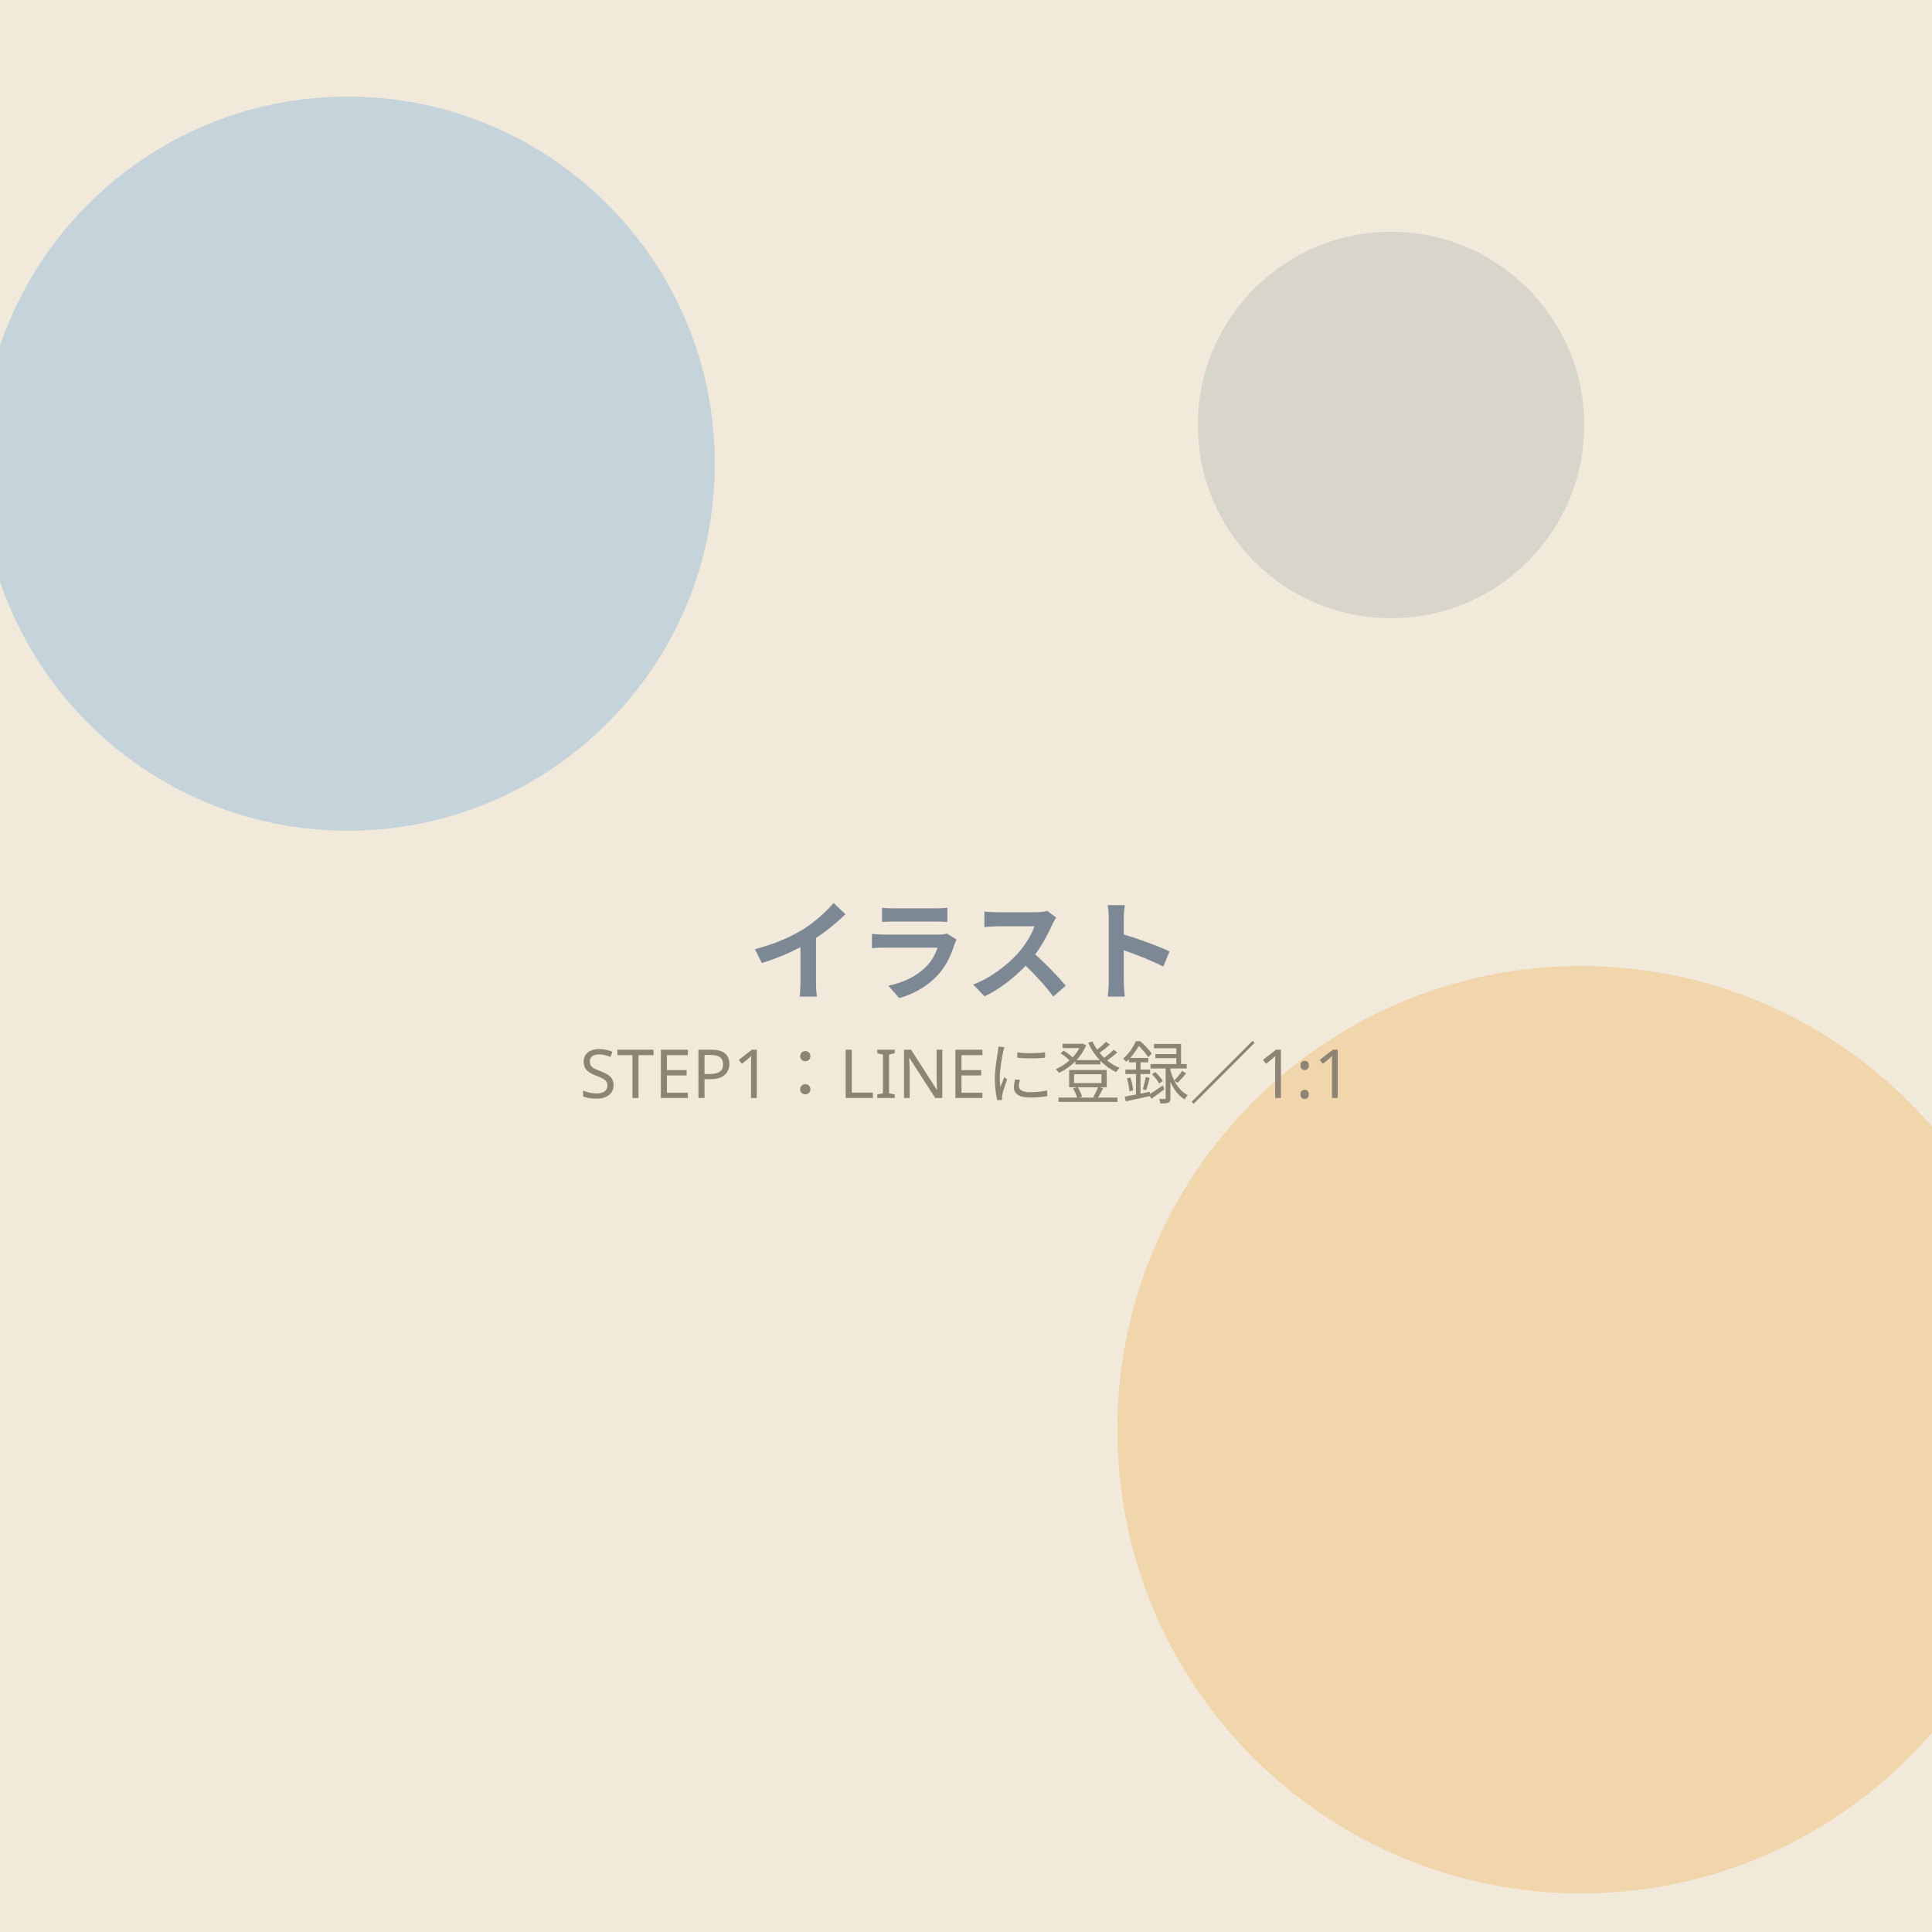
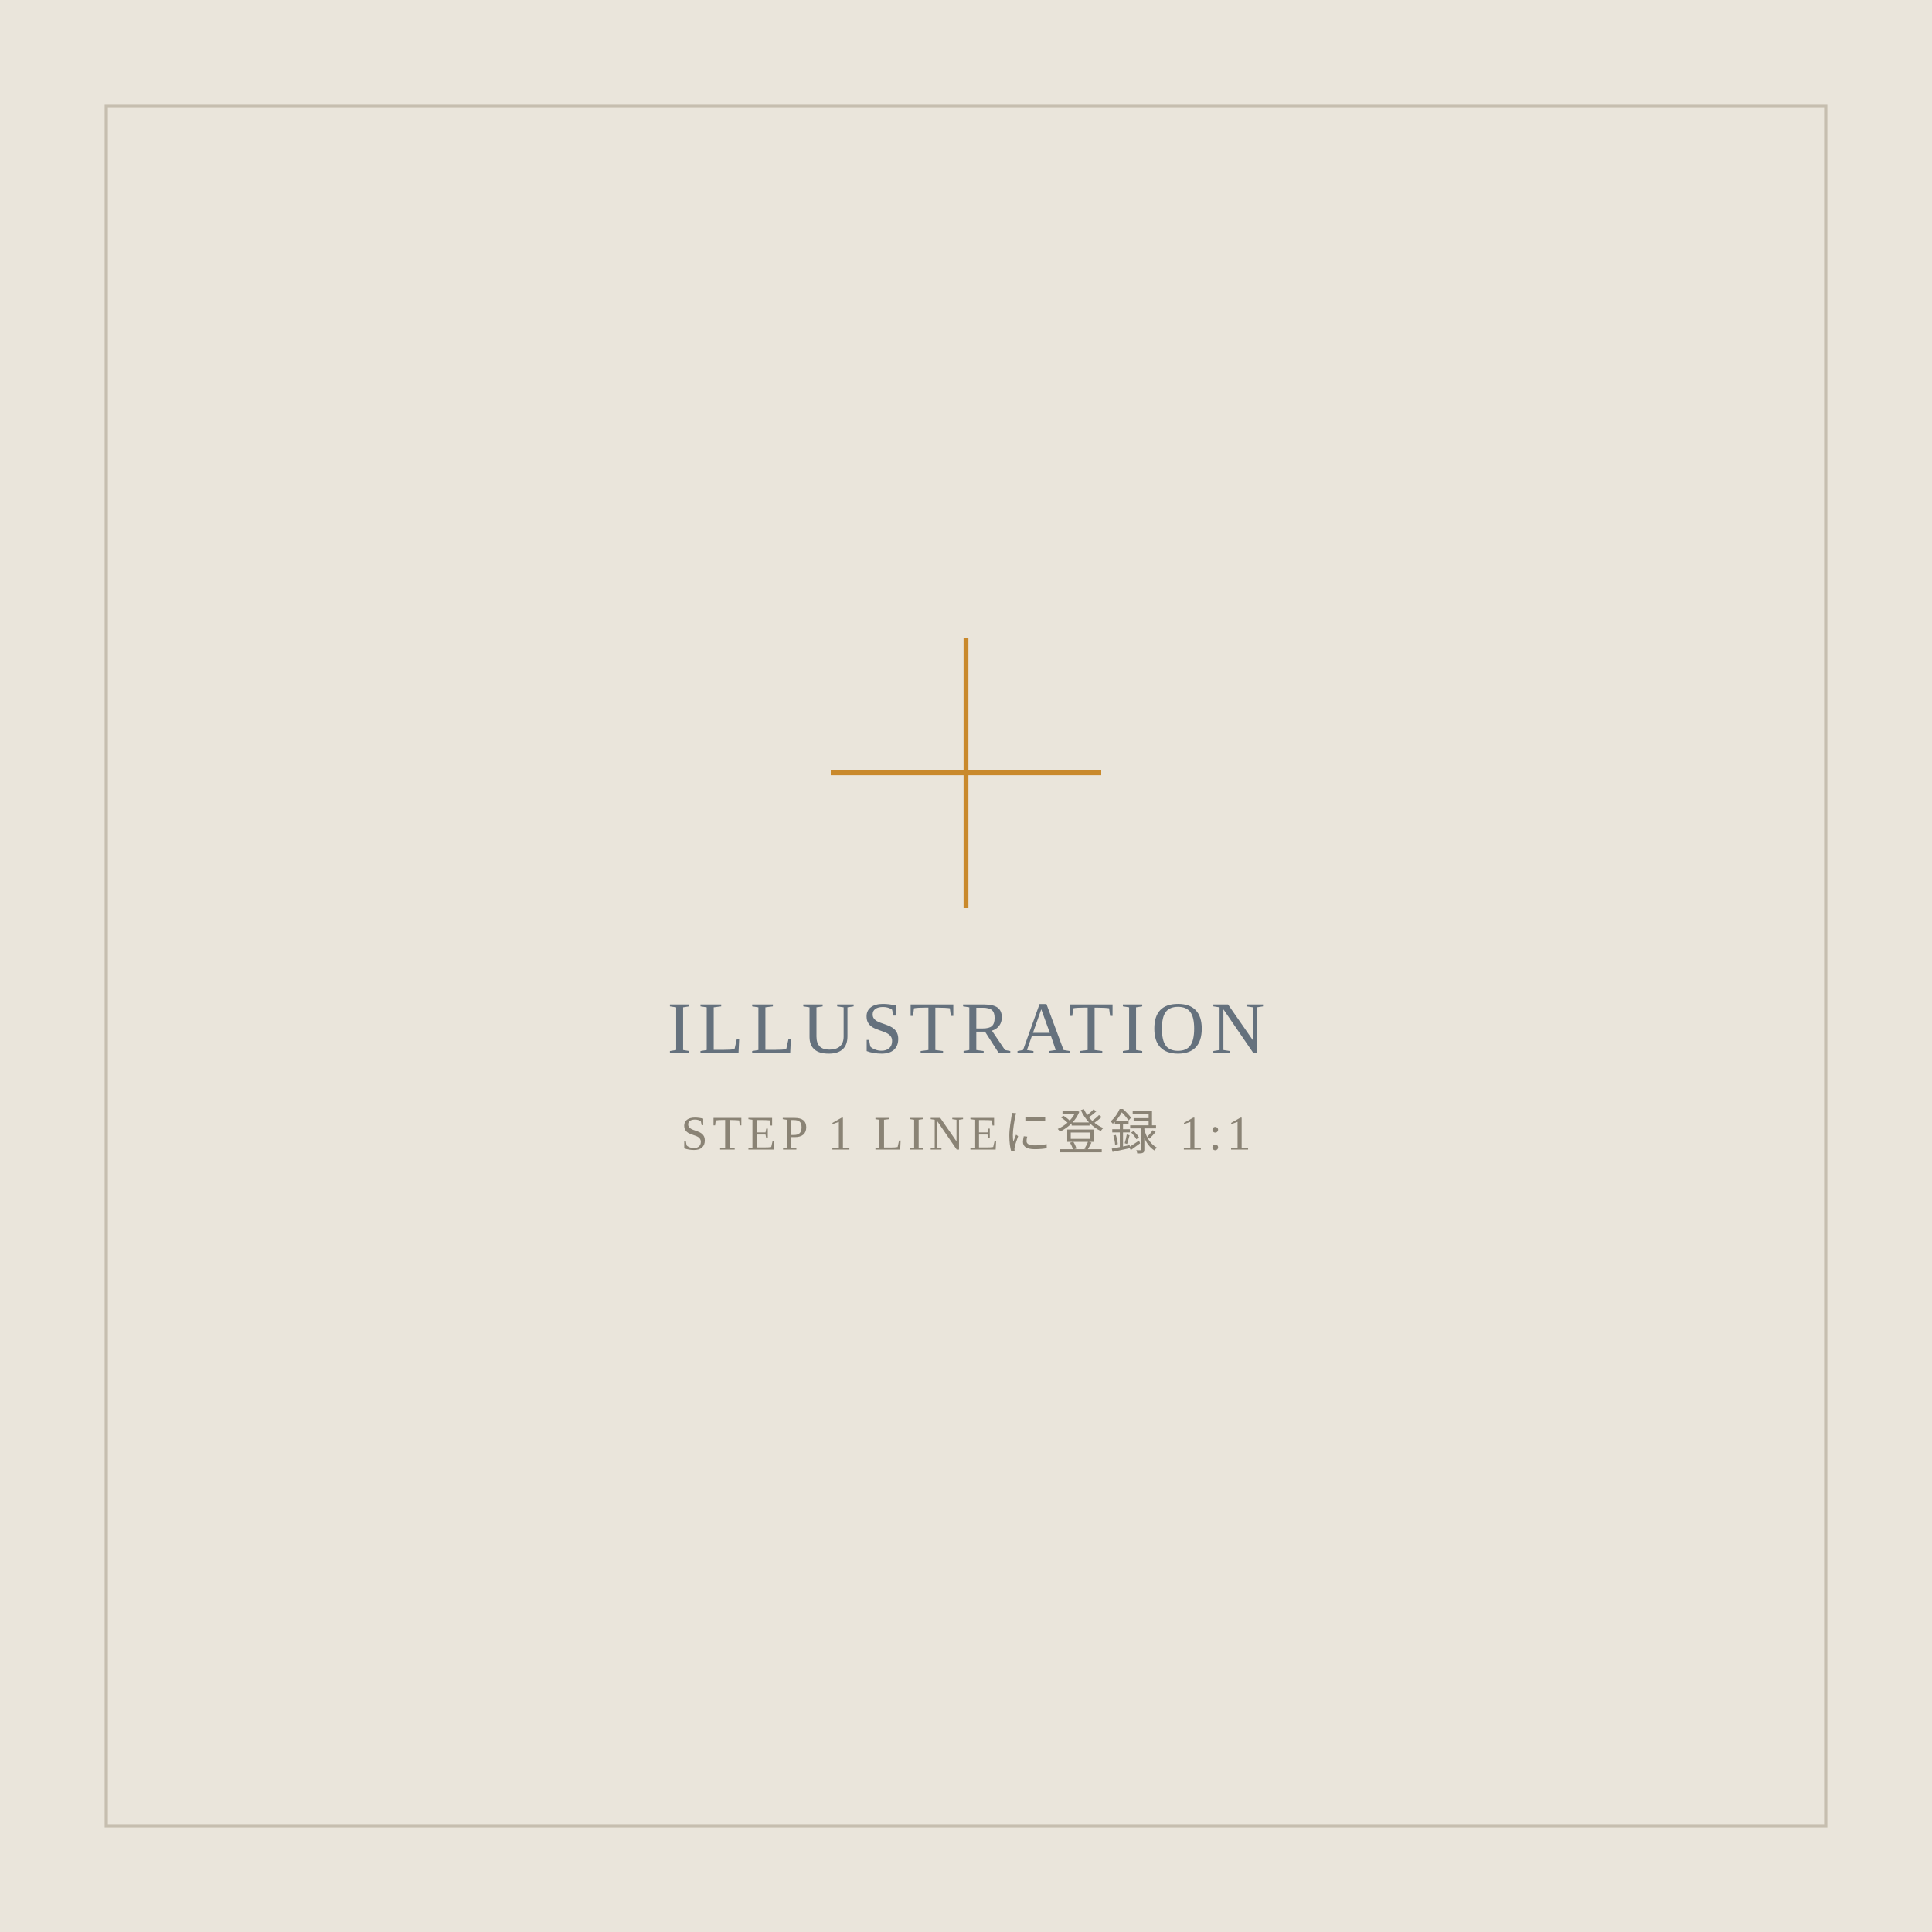
- <svg xmlns="http://www.w3.org/2000/svg" viewBox="0 0 600 600" width="600" height="600" role="img" aria-label="イラスト（準備中）">
-   <rect width="600" height="600" fill="#F1E9DA" />
-   <circle cx="108" cy="144" r="114" fill="#7FB2DD" opacity=".38" />
-   <circle cx="491" cy="444" r="144" fill="#F2A73B" opacity=".30" />
-   <circle cx="432" cy="132" r="60" fill="#1B3A5C" opacity=".12" />
-   <text x="300" y="308" text-anchor="middle" fill="#1B3A5C" opacity=".55" font-family="system-ui, sans-serif" font-size="34" font-weight="700">イラスト</text>
-   <text x="300" y="341" text-anchor="middle" fill="#8C8474" font-family="system-ui, sans-serif" font-size="21">STEP1：LINEに登録／1:1</text>
+ <svg xmlns="http://www.w3.org/2000/svg" viewBox="0 0 600 600" width="600" height="600" role="img" aria-label="ILLUSTRATION（準備中）">
+   <rect width="600" height="600" fill="#EAE5DB" />
+   <rect x="33" y="33" width="534" height="534" fill="none" stroke="#C6BEAF" stroke-width="1" />
+   <path d="M258 240 H342 M300 198 V282" stroke="#C9892C" stroke-width="1.5" />
+   <text x="300" y="327" text-anchor="middle" fill="#132A44" opacity=".62" font-family="Georgia, 'Times New Roman', serif" font-size="23" letter-spacing="2">ILLUSTRATION</text>
+   <text x="300" y="357" text-anchor="middle" fill="#8A8375" font-family="Georgia, 'Times New Roman', serif" font-size="15" letter-spacing="1.5">STEP 1  LINEに登録  1:1</text>
</svg>
